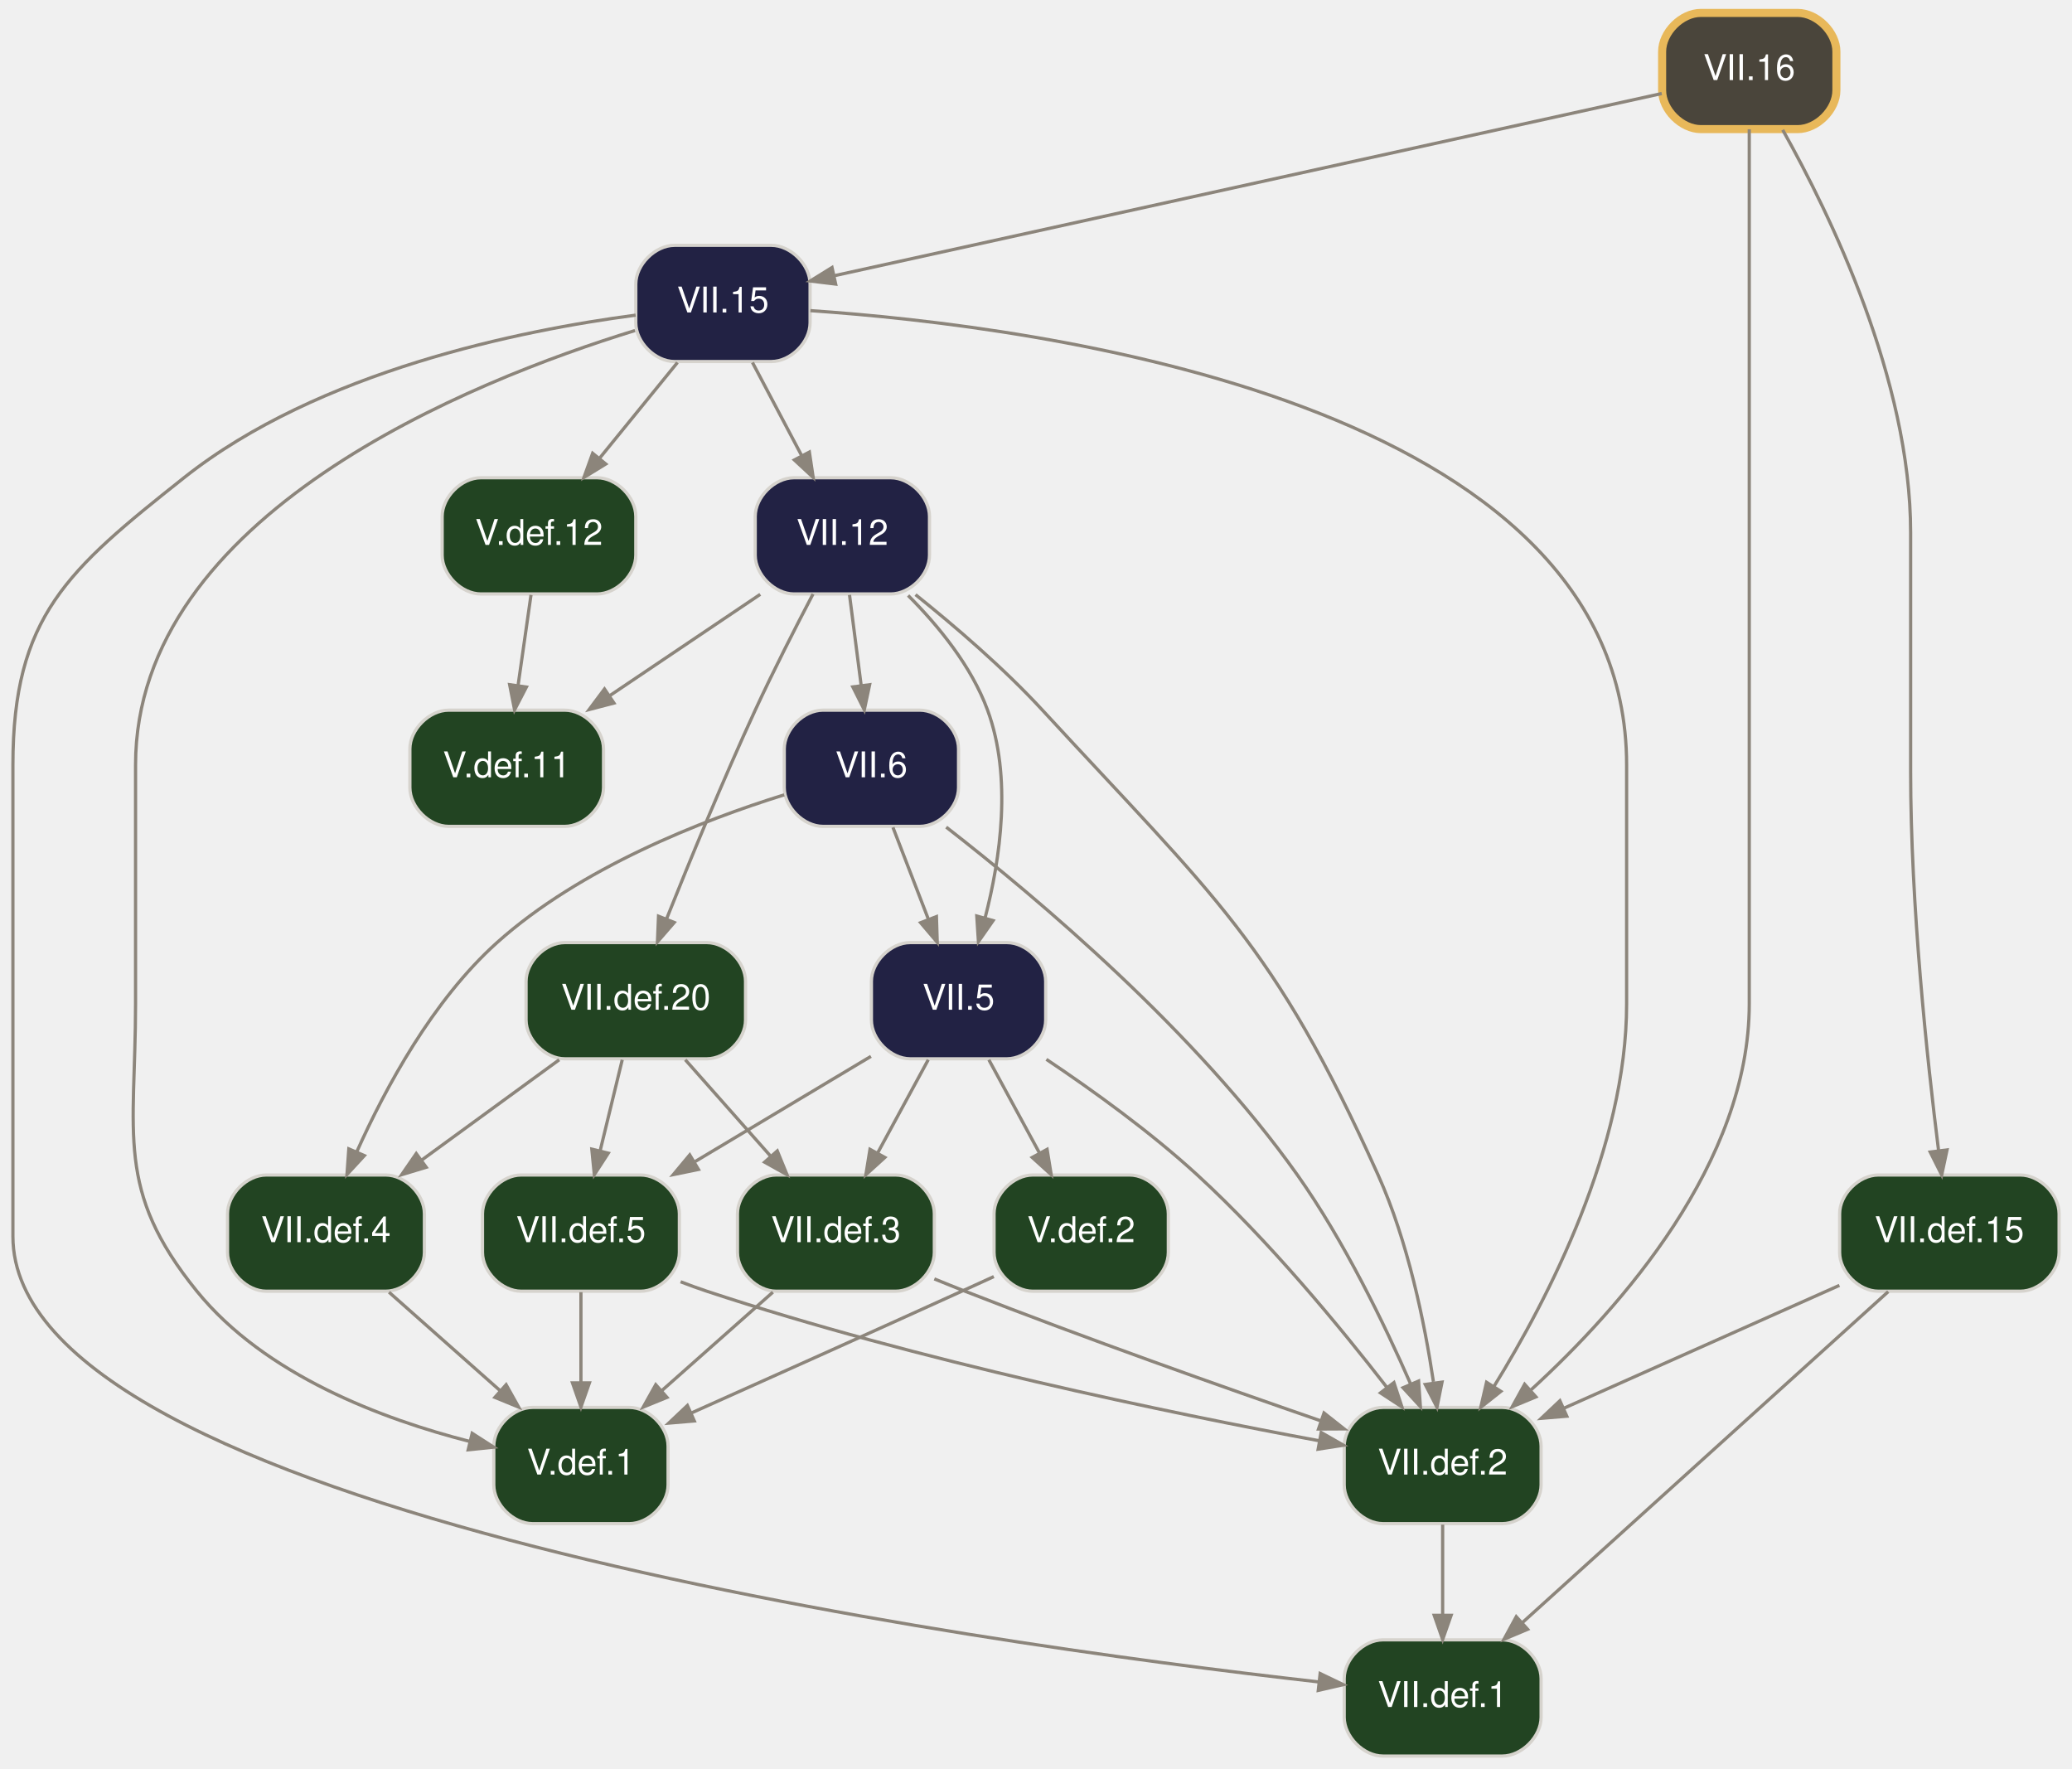
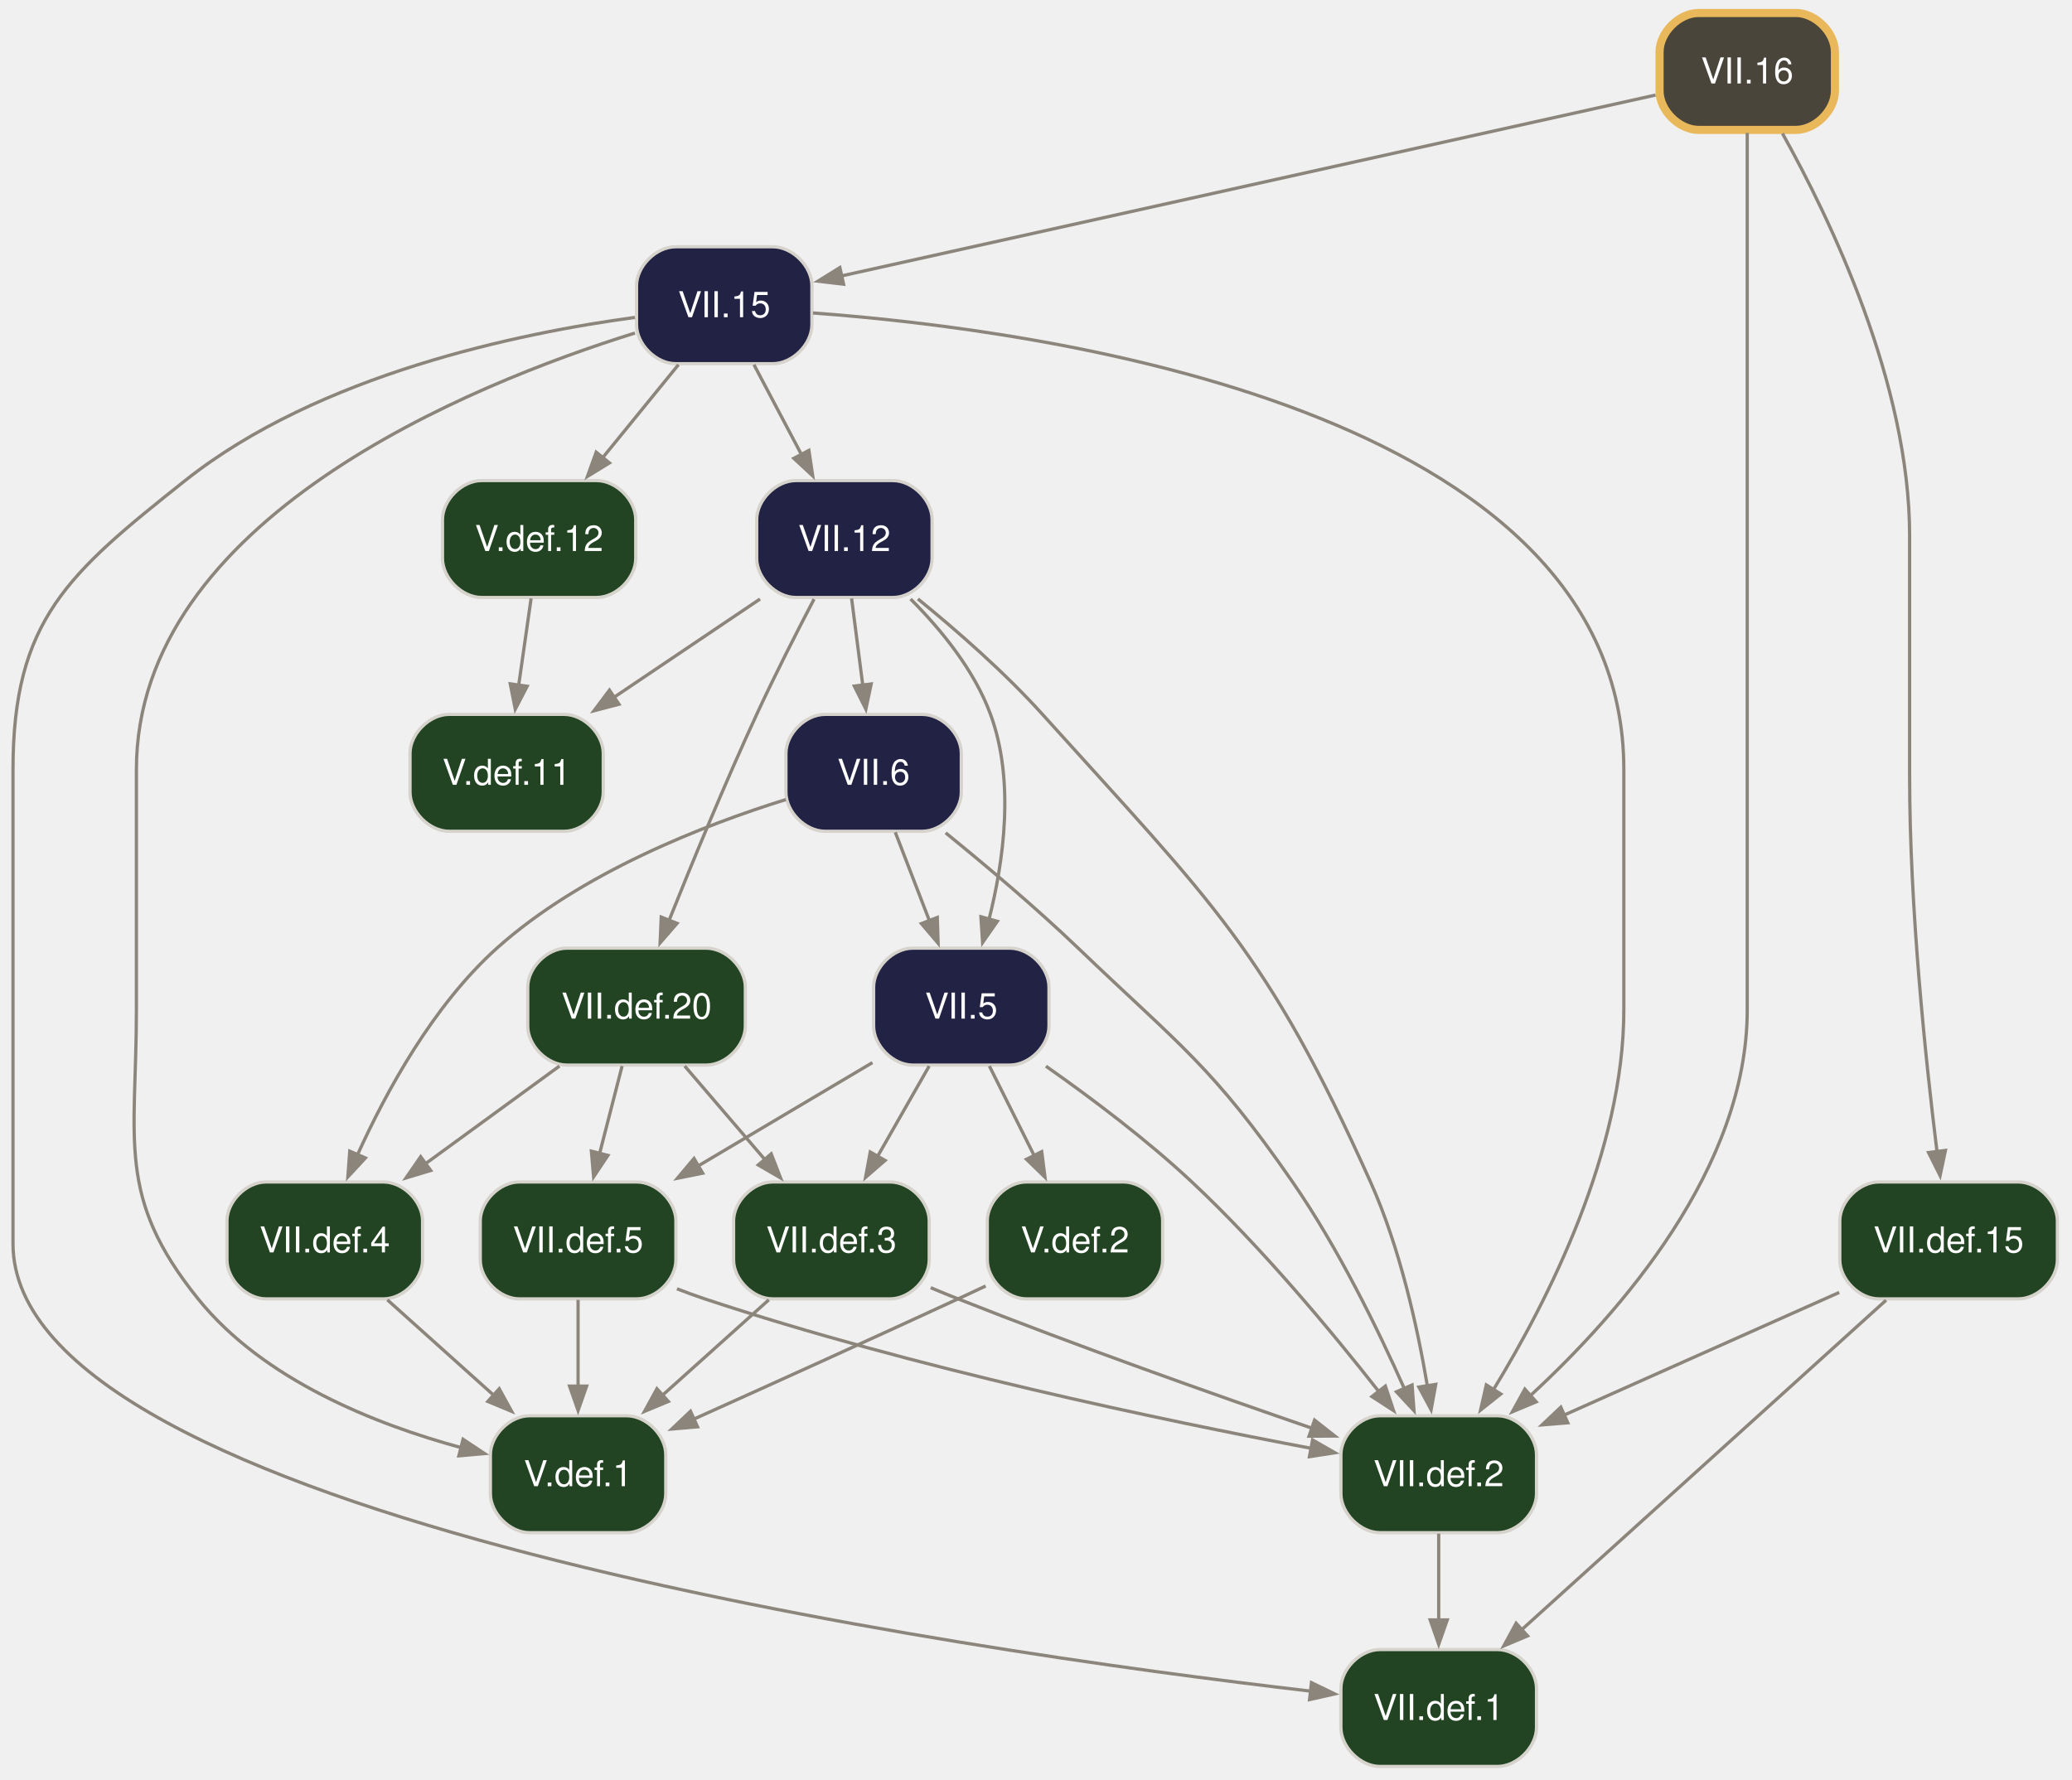
- <svg xmlns="http://www.w3.org/2000/svg" xmlns:xlink="http://www.w3.org/1999/xlink" width="642pt" height="548pt" viewBox="0.00 0.00 642.00 548.00">
+ <svg xmlns="http://www.w3.org/2000/svg" xmlns:xlink="http://www.w3.org/1999/xlink" width="638pt" height="548pt" viewBox="0.00 0.00 638.00 548.00">
  <g id="graph0" class="graph" transform="scale(1 1) rotate(0) translate(4 544)">
    <g id="node1" class="node">
      <g id="a_node1">
        <a xlink:href="../heath/volume_II/book_v/definitions/index.html#v-def-1" xlink:title="V.def.1: A magnitude is a part of a magnitude, the less of the greater, when it measures the greater." target="_top">
-           <path fill="#224422" stroke="#d6d3cd" d="M191,-108C191,-108 161,-108 161,-108 155,-108 149,-102 149,-96 149,-96 149,-84 149,-84 149,-78 155,-72 161,-72 161,-72 191,-72 191,-72 197,-72 203,-78 203,-84 203,-84 203,-96 203,-96 203,-102 197,-108 191,-108" />
-           <text text-anchor="middle" x="176" y="-87.2" font-family="Helvetica,sans-Serif" font-size="11.00" fill="#ffffff">V.def.1</text>
+           <path fill="#224422" stroke="#d6d3cd" d="M189,-108C189,-108 159,-108 159,-108 153,-108 147,-102 147,-96 147,-96 147,-84 147,-84 147,-78 153,-72 159,-72 159,-72 189,-72 189,-72 195,-72 201,-78 201,-84 201,-84 201,-96 201,-96 201,-102 195,-108 189,-108" />
+           <text xml:space="preserve" text-anchor="middle" x="174" y="-86.3" font-family="Helvetica,sans-Serif" font-size="11.00" fill="#ffffff">V.def.1</text>
        </a>
      </g>
    </g>
    <g id="node2" class="node">
      <g id="a_node2">
        <a xlink:href="../heath/volume_II/book_v/definitions/index.html#v-def-2" xlink:title="V.def.2: The greater is a multiple of the less when it is measured by the less." target="_top">
-           <path fill="#224422" stroke="#d6d3cd" d="M346,-180C346,-180 316,-180 316,-180 310,-180 304,-174 304,-168 304,-168 304,-156 304,-156 304,-150 310,-144 316,-144 316,-144 346,-144 346,-144 352,-144 358,-150 358,-156 358,-156 358,-168 358,-168 358,-174 352,-180 346,-180" />
-           <text text-anchor="middle" x="331" y="-159.2" font-family="Helvetica,sans-Serif" font-size="11.00" fill="#ffffff">V.def.2</text>
+           <path fill="#224422" stroke="#d6d3cd" d="M342,-180C342,-180 312,-180 312,-180 306,-180 300,-174 300,-168 300,-168 300,-156 300,-156 300,-150 306,-144 312,-144 312,-144 342,-144 342,-144 348,-144 354,-150 354,-156 354,-156 354,-168 354,-168 354,-174 348,-180 342,-180" />
+           <text xml:space="preserve" text-anchor="middle" x="327" y="-158.3" font-family="Helvetica,sans-Serif" font-size="11.00" fill="#ffffff">V.def.2</text>
        </a>
      </g>
    </g>
    <g id="edge1" class="edge">
-       <path fill="none" stroke="#8c857b" d="M303.93,-148.53C300.59,-147 297.22,-145.46 294,-144 265.83,-131.2 233.81,-116.83 210.24,-106.29" />
-       <polygon fill="#8c857b" stroke="#8c857b" points="211.13,-103.81 203.21,-103.14 208.99,-108.6 211.13,-103.81" />
+       <path fill="none" stroke="#8c857b" d="M299.5,-147.96C296.64,-146.62 293.76,-145.28 291,-144 263.78,-131.41 232.87,-117.42 209.66,-106.98" />
+       <polygon fill="#8c857b" stroke="#8c857b" points="210.78,-104.6 202.86,-103.92 208.62,-109.39 210.78,-104.6" />
    </g>
    <g id="node3" class="node">
      <g id="a_node3">
        <a xlink:href="../heath/volume_II/book_v/definitions/index.html#v-def-11" xlink:title="V.def.11: The term corresponding magnitudes is used of antecedents in relation to antecedents, and of consequents in relation to consequents." target="_top">
-           <path fill="#224422" stroke="#d6d3cd" d="M171,-324C171,-324 135,-324 135,-324 129,-324 123,-318 123,-312 123,-312 123,-300 123,-300 123,-294 129,-288 135,-288 135,-288 171,-288 171,-288 177,-288 183,-294 183,-300 183,-300 183,-312 183,-312 183,-318 177,-324 171,-324" />
-           <text text-anchor="middle" x="153" y="-303.2" font-family="Helvetica,sans-Serif" font-size="11.00" fill="#ffffff">V.def.11</text>
+           <path fill="#224422" stroke="#d6d3cd" d="M169.75,-324C169.75,-324 134.25,-324 134.25,-324 128.25,-324 122.25,-318 122.25,-312 122.25,-312 122.25,-300 122.25,-300 122.25,-294 128.25,-288 134.25,-288 134.25,-288 169.75,-288 169.75,-288 175.75,-288 181.75,-294 181.75,-300 181.75,-300 181.75,-312 181.75,-312 181.75,-318 175.75,-324 169.75,-324" />
+           <text xml:space="preserve" text-anchor="middle" x="152" y="-302.3" font-family="Helvetica,sans-Serif" font-size="11.00" fill="#ffffff">V.def.11</text>
        </a>
      </g>
    </g>
    <g id="node4" class="node">
      <g id="a_node4">
        <a xlink:href="../heath/volume_II/book_v/definitions/index.html#v-def-12" xlink:title="V.def.12: Alternate ratio means taking the antecedent in relation to the antecedent and the consequent in relation to the consequent." target="_top">
-           <path fill="#224422" stroke="#d6d3cd" d="M181,-396C181,-396 145,-396 145,-396 139,-396 133,-390 133,-384 133,-384 133,-372 133,-372 133,-366 139,-360 145,-360 145,-360 181,-360 181,-360 187,-360 193,-366 193,-372 193,-372 193,-384 193,-384 193,-390 187,-396 181,-396" />
-           <text text-anchor="middle" x="163" y="-375.2" font-family="Helvetica,sans-Serif" font-size="11.00" fill="#ffffff">V.def.12</text>
+           <path fill="#224422" stroke="#d6d3cd" d="M179.75,-396C179.75,-396 144.25,-396 144.25,-396 138.25,-396 132.25,-390 132.25,-384 132.25,-384 132.25,-372 132.25,-372 132.25,-366 138.25,-360 144.25,-360 144.25,-360 179.75,-360 179.75,-360 185.75,-360 191.75,-366 191.75,-372 191.75,-372 191.75,-384 191.75,-384 191.75,-390 185.75,-396 179.75,-396" />
+           <text xml:space="preserve" text-anchor="middle" x="162" y="-374.3" font-family="Helvetica,sans-Serif" font-size="11.00" fill="#ffffff">V.def.12</text>
        </a>
      </g>
    </g>
    <g id="edge7" class="edge">
-       <path fill="none" stroke="#8c857b" d="M160.53,-359.7C159.32,-351.22 157.84,-340.86 156.51,-331.58" />
-       <polygon fill="#8c857b" stroke="#8c857b" points="159.1,-331.16 155.44,-324.1 153.91,-331.9 159.1,-331.16" />
+       <path fill="none" stroke="#8c857b" d="M159.53,-359.7C158.38,-351.64 156.98,-341.89 155.71,-332.98" />
+       <polygon fill="#8c857b" stroke="#8c857b" points="158.32,-332.66 154.66,-325.6 153.12,-333.4 158.32,-332.66" />
    </g>
    <g id="node5" class="node">
      <g id="a_node5">
        <a xlink:href="../heath/volume_II/book_vii/definitions/index.html#vii-def-1" xlink:title="VII.def.1: An unit is that by virtue of which each of the things that exist is called one." target="_top">
-           <path fill="#224422" stroke="#d6d3cd" d="M461.5,-36C461.5,-36 424.5,-36 424.5,-36 418.5,-36 412.5,-30 412.5,-24 412.5,-24 412.5,-12 412.5,-12 412.5,-6 418.5,0 424.5,0 424.5,0 461.5,0 461.5,0 467.5,0 473.5,-6 473.5,-12 473.5,-12 473.5,-24 473.5,-24 473.5,-30 467.5,-36 461.5,-36" />
-           <text text-anchor="middle" x="443" y="-15.2" font-family="Helvetica,sans-Serif" font-size="11.00" fill="#ffffff">VII.def.1</text>
+           <path fill="#224422" stroke="#d6d3cd" d="M457.12,-36C457.12,-36 420.88,-36 420.88,-36 414.88,-36 408.88,-30 408.88,-24 408.88,-24 408.88,-12 408.88,-12 408.88,-6 414.88,0 420.88,0 420.88,0 457.12,0 457.12,0 463.12,0 469.12,-6 469.12,-12 469.12,-12 469.12,-24 469.12,-24 469.12,-30 463.12,-36 457.12,-36" />
+           <text xml:space="preserve" text-anchor="middle" x="439" y="-14.3" font-family="Helvetica,sans-Serif" font-size="11.00" fill="#ffffff">VII.def.1</text>
        </a>
      </g>
    </g>
    <g id="node6" class="node">
      <g id="a_node6">
        <a xlink:href="../heath/volume_II/book_vii/definitions/index.html#vii-def-2" xlink:title="VII.def.2: A number is a multitude composed of units." target="_top">
-           <path fill="#224422" stroke="#d6d3cd" d="M461.5,-108C461.5,-108 424.5,-108 424.5,-108 418.5,-108 412.5,-102 412.5,-96 412.5,-96 412.5,-84 412.5,-84 412.5,-78 418.5,-72 424.5,-72 424.5,-72 461.5,-72 461.5,-72 467.5,-72 473.5,-78 473.5,-84 473.5,-84 473.5,-96 473.5,-96 473.5,-102 467.5,-108 461.5,-108" />
-           <text text-anchor="middle" x="443" y="-87.2" font-family="Helvetica,sans-Serif" font-size="11.00" fill="#ffffff">VII.def.2</text>
+           <path fill="#224422" stroke="#d6d3cd" d="M457.12,-108C457.12,-108 420.88,-108 420.88,-108 414.88,-108 408.88,-102 408.88,-96 408.88,-96 408.88,-84 408.88,-84 408.88,-78 414.88,-72 420.88,-72 420.88,-72 457.12,-72 457.12,-72 463.12,-72 469.12,-78 469.12,-84 469.12,-84 469.12,-96 469.12,-96 469.12,-102 463.12,-108 457.12,-108" />
+           <text xml:space="preserve" text-anchor="middle" x="439" y="-86.3" font-family="Helvetica,sans-Serif" font-size="11.00" fill="#ffffff">VII.def.2</text>
        </a>
      </g>
    </g>
    <g id="edge10" class="edge">
-       <path fill="none" stroke="#8c857b" d="M443,-71.7C443,-63.3 443,-53.07 443,-43.86" />
-       <polygon fill="#8c857b" stroke="#8c857b" points="445.63,-43.6 443,-36.1 440.38,-43.6 445.63,-43.6" />
+       <path fill="none" stroke="#8c857b" d="M439,-71.7C439,-63.64 439,-53.89 439,-44.98" />
+       <polygon fill="#8c857b" stroke="#8c857b" points="441.63,-45.12 439,-37.62 436.38,-45.12 441.63,-45.12" />
    </g>
    <g id="node7" class="node">
      <g id="a_node7">
        <a xlink:href="../heath/volume_II/book_vii/definitions/index.html#vii-def-3" xlink:title="VII.def.3: A number is a part of a number, the less of the greater, when it measures the greater." target="_top">
-           <path fill="#224422" stroke="#d6d3cd" d="M273.5,-180C273.5,-180 236.5,-180 236.5,-180 230.5,-180 224.5,-174 224.5,-168 224.5,-168 224.5,-156 224.5,-156 224.5,-150 230.5,-144 236.5,-144 236.5,-144 273.5,-144 273.5,-144 279.5,-144 285.5,-150 285.5,-156 285.5,-156 285.5,-168 285.5,-168 285.5,-174 279.5,-180 273.5,-180" />
-           <text text-anchor="middle" x="255" y="-159.2" font-family="Helvetica,sans-Serif" font-size="11.00" fill="#ffffff">VII.def.3</text>
+           <path fill="#224422" stroke="#d6d3cd" d="M270.12,-180C270.12,-180 233.88,-180 233.88,-180 227.88,-180 221.88,-174 221.88,-168 221.88,-168 221.88,-156 221.88,-156 221.88,-150 227.88,-144 233.88,-144 233.88,-144 270.12,-144 270.12,-144 276.12,-144 282.12,-150 282.12,-156 282.12,-156 282.12,-168 282.12,-168 282.12,-174 276.12,-180 270.12,-180" />
+           <text xml:space="preserve" text-anchor="middle" x="252" y="-158.3" font-family="Helvetica,sans-Serif" font-size="11.00" fill="#ffffff">VII.def.3</text>
        </a>
      </g>
    </g>
    <g id="edge2" class="edge">
-       <path fill="none" stroke="#8c857b" d="M235.47,-143.7C225.04,-134.46 212.1,-122.98 200.95,-113.11" />
-       <polygon fill="#8c857b" stroke="#8c857b" points="202.66,-111.11 195.3,-108.1 199.18,-115.04 202.66,-111.11" />
+       <path fill="none" stroke="#8c857b" d="M232.72,-143.7C222.78,-134.78 210.53,-123.78 199.79,-114.14" />
+       <polygon fill="#8c857b" stroke="#8c857b" points="201.79,-112.41 194.46,-109.36 198.28,-116.32 201.79,-112.41" />
    </g>
    <g id="edge13" class="edge">
-       <path fill="none" stroke="#8c857b" d="M285.5,-147.82C288.7,-146.51 291.91,-145.21 295,-144 332.14,-129.47 375.1,-114.26 405.13,-103.88" />
-       <polygon fill="#8c857b" stroke="#8c857b" points="406.24,-106.28 412.48,-101.35 404.53,-101.31 406.24,-106.28" />
+       <path fill="none" stroke="#8c857b" d="M282.58,-147.44C285.41,-146.25 288.25,-145.09 291,-144 327.6,-129.49 369.95,-114.5 399.94,-104.18" />
+       <polygon fill="#8c857b" stroke="#8c857b" points="400.77,-106.67 407.02,-101.76 399.07,-101.71 400.77,-106.67" />
    </g>
    <g id="node8" class="node">
      <g id="a_node8">
        <a xlink:href="../heath/volume_II/book_vii/definitions/index.html#vii-def-4" xlink:title="VII.def.4: but parts when it does not measure it." target="_top">
-           <path fill="#224422" stroke="#d6d3cd" d="M115.5,-180C115.5,-180 78.5,-180 78.5,-180 72.5,-180 66.5,-174 66.5,-168 66.5,-168 66.5,-156 66.5,-156 66.5,-150 72.5,-144 78.5,-144 78.5,-144 115.5,-144 115.5,-144 121.5,-144 127.5,-150 127.5,-156 127.5,-156 127.5,-168 127.5,-168 127.5,-174 121.5,-180 115.5,-180" />
-           <text text-anchor="middle" x="97" y="-159.2" font-family="Helvetica,sans-Serif" font-size="11.00" fill="#ffffff">VII.def.4</text>
+           <path fill="#224422" stroke="#d6d3cd" d="M114.12,-180C114.12,-180 77.88,-180 77.88,-180 71.88,-180 65.88,-174 65.88,-168 65.88,-168 65.88,-156 65.88,-156 65.88,-150 71.88,-144 77.88,-144 77.88,-144 114.12,-144 114.12,-144 120.12,-144 126.12,-150 126.12,-156 126.12,-156 126.12,-168 126.12,-168 126.12,-174 120.12,-180 114.12,-180" />
+           <text xml:space="preserve" text-anchor="middle" x="96" y="-158.3" font-family="Helvetica,sans-Serif" font-size="11.00" fill="#ffffff">VII.def.4</text>
        </a>
      </g>
    </g>
    <g id="edge3" class="edge">
-       <path fill="none" stroke="#8c857b" d="M116.53,-143.7C126.96,-134.46 139.9,-122.98 151.05,-113.11" />
-       <polygon fill="#8c857b" stroke="#8c857b" points="152.82,-115.04 156.7,-108.1 149.34,-111.11 152.82,-115.04" />
+       <path fill="none" stroke="#8c857b" d="M115.28,-143.7C125.22,-134.78 137.47,-123.78 148.21,-114.14" />
+       <polygon fill="#8c857b" stroke="#8c857b" points="149.72,-116.32 153.54,-109.36 146.21,-112.41 149.72,-116.32" />
    </g>
    <g id="node9" class="node">
      <g id="a_node9">
        <a xlink:href="../heath/volume_II/book_vii/definitions/index.html#vii-def-5" xlink:title="VII.def.5: The greater number is a multiple of the less when it is measured by the less." target="_top">
-           <path fill="#224422" stroke="#d6d3cd" d="M194.5,-180C194.5,-180 157.5,-180 157.5,-180 151.5,-180 145.5,-174 145.5,-168 145.5,-168 145.5,-156 145.5,-156 145.5,-150 151.5,-144 157.5,-144 157.5,-144 194.5,-144 194.5,-144 200.5,-144 206.5,-150 206.5,-156 206.5,-156 206.5,-168 206.5,-168 206.5,-174 200.5,-180 194.5,-180" />
-           <text text-anchor="middle" x="176" y="-159.2" font-family="Helvetica,sans-Serif" font-size="11.00" fill="#ffffff">VII.def.5</text>
+           <path fill="#224422" stroke="#d6d3cd" d="M192.12,-180C192.12,-180 155.88,-180 155.88,-180 149.88,-180 143.88,-174 143.88,-168 143.88,-168 143.88,-156 143.88,-156 143.88,-150 149.88,-144 155.88,-144 155.88,-144 192.12,-144 192.12,-144 198.12,-144 204.12,-150 204.12,-156 204.12,-156 204.12,-168 204.12,-168 204.12,-174 198.12,-180 192.12,-180" />
+           <text xml:space="preserve" text-anchor="middle" x="174" y="-158.3" font-family="Helvetica,sans-Serif" font-size="11.00" fill="#ffffff">VII.def.5</text>
        </a>
      </g>
    </g>
    <g id="edge4" class="edge">
-       <path fill="none" stroke="#8c857b" d="M176,-143.7C176,-135.3 176,-125.07 176,-115.86" />
-       <polygon fill="#8c857b" stroke="#8c857b" points="178.63,-115.6 176,-108.1 173.38,-115.6 178.63,-115.6" />
+       <path fill="none" stroke="#8c857b" d="M174,-143.7C174,-135.64 174,-125.89 174,-116.98" />
+       <polygon fill="#8c857b" stroke="#8c857b" points="176.63,-117.12 174,-109.62 171.38,-117.12 176.63,-117.12" />
    </g>
    <g id="edge14" class="edge">
-       <path fill="none" stroke="#8c857b" d="M206.88,-146.93C209.6,-145.88 212.34,-144.88 215,-144 280.28,-122.39 358.87,-106.19 404.66,-97.69" />
-       <polygon fill="#8c857b" stroke="#8c857b" points="405.37,-100.23 412.27,-96.29 404.42,-95.07 405.37,-100.23" />
+       <path fill="none" stroke="#8c857b" d="M204.45,-147.1C207.32,-145.99 210.2,-144.93 213,-144 277.18,-122.68 354.33,-106.54 399.87,-97.95" />
+       <polygon fill="#8c857b" stroke="#8c857b" points="400.16,-100.56 407.05,-96.61 399.2,-95.4 400.16,-100.56" />
    </g>
    <g id="node10" class="node">
      <g id="a_node10">
        <a xlink:href="../heath/volume_II/book_vii/definitions/index.html#vii-def-15" xlink:title="VII.def.15: A number is said to multiply a number when that which is multiplied is added to itself as many times as there are units in the other, and thus some number is produced." target="_top">
-           <path fill="#224422" stroke="#d6d3cd" d="M622,-180C622,-180 578,-180 578,-180 572,-180 566,-174 566,-168 566,-168 566,-156 566,-156 566,-150 572,-144 578,-144 578,-144 622,-144 622,-144 628,-144 634,-150 634,-156 634,-156 634,-168 634,-168 634,-174 628,-180 622,-180" />
-           <text text-anchor="middle" x="600" y="-159.2" font-family="Helvetica,sans-Serif" font-size="11.00" fill="#ffffff">VII.def.15</text>
+           <path fill="#224422" stroke="#d6d3cd" d="M617.5,-180C617.5,-180 574.5,-180 574.5,-180 568.5,-180 562.5,-174 562.5,-168 562.5,-168 562.5,-156 562.5,-156 562.5,-150 568.5,-144 574.5,-144 574.5,-144 617.5,-144 617.5,-144 623.5,-144 629.5,-150 629.5,-156 629.5,-156 629.5,-168 629.5,-168 629.5,-174 623.5,-180 617.5,-180" />
+           <text xml:space="preserve" text-anchor="middle" x="596" y="-158.3" font-family="Helvetica,sans-Serif" font-size="11.00" fill="#ffffff">VII.def.15</text>
        </a>
      </g>
    </g>
    <g id="edge11" class="edge">
-       <path fill="none" stroke="#8c857b" d="M581.06,-143.87C552.65,-118.18 499,-69.65 467.6,-41.25" />
-       <polygon fill="#8c857b" stroke="#8c857b" points="469.33,-39.27 462.01,-36.19 465.81,-43.17 469.33,-39.27" />
+       <path fill="none" stroke="#8c857b" d="M576.75,-143.59C548.46,-118.01 495.65,-70.23 464.27,-41.86" />
+       <polygon fill="#8c857b" stroke="#8c857b" points="466.36,-40.21 459.04,-37.13 462.84,-44.1 466.36,-40.21" />
    </g>
    <g id="edge15" class="edge">
-       <path fill="none" stroke="#8c857b" d="M565.93,-145.81C540.79,-134.6 506.58,-119.35 480.63,-107.78" />
-       <polygon fill="#8c857b" stroke="#8c857b" points="481.47,-105.28 473.55,-104.62 479.33,-110.07 481.47,-105.28" />
+       <path fill="none" stroke="#8c857b" d="M562.32,-145.98C537.44,-134.89 503.53,-119.77 477.57,-108.19" />
+       <polygon fill="#8c857b" stroke="#8c857b" points="478.74,-105.84 470.82,-105.19 476.6,-110.64 478.74,-105.84" />
    </g>
    <g id="node11" class="node">
      <g id="a_node11">
        <a xlink:href="../heath/volume_II/book_vii/definitions/index.html#vii-def-20" xlink:title="VII.def.20: Numbers are proportional when the first is the same multiple, or the same part, or the same parts, of the second that the third is of the fourth." target="_top">
-           <path fill="#224422" stroke="#d6d3cd" d="M215,-252C215,-252 171,-252 171,-252 165,-252 159,-246 159,-240 159,-240 159,-228 159,-228 159,-222 165,-216 171,-216 171,-216 215,-216 215,-216 221,-216 227,-222 227,-228 227,-228 227,-240 227,-240 227,-246 221,-252 215,-252" />
-           <text text-anchor="middle" x="193" y="-231.2" font-family="Helvetica,sans-Serif" font-size="11.00" fill="#ffffff">VII.def.20</text>
+           <path fill="#224422" stroke="#d6d3cd" d="M213.5,-252C213.5,-252 170.5,-252 170.5,-252 164.5,-252 158.5,-246 158.5,-240 158.5,-240 158.5,-228 158.5,-228 158.5,-222 164.5,-216 170.5,-216 170.5,-216 213.5,-216 213.5,-216 219.5,-216 225.5,-222 225.5,-228 225.5,-228 225.5,-240 225.5,-240 225.5,-246 219.5,-252 213.5,-252" />
+           <text xml:space="preserve" text-anchor="middle" x="192" y="-230.3" font-family="Helvetica,sans-Serif" font-size="11.00" fill="#ffffff">VII.def.20</text>
        </a>
      </g>
    </g>
    <g id="edge21" class="edge">
-       <path fill="none" stroke="#8c857b" d="M208.33,-215.7C216.28,-206.71 226.11,-195.61 234.7,-185.92" />
-       <polygon fill="#8c857b" stroke="#8c857b" points="236.84,-187.46 239.85,-180.1 232.91,-183.98 236.84,-187.46" />
+       <path fill="none" stroke="#8c857b" d="M206.83,-215.7C214.32,-206.97 223.51,-196.24 231.64,-186.75" />
+       <polygon fill="#8c857b" stroke="#8c857b" points="233.47,-188.66 236.35,-181.25 229.48,-185.24 233.47,-188.66" />
    </g>
    <g id="edge23" class="edge">
-       <path fill="none" stroke="#8c857b" d="M169.27,-215.7C156.37,-206.29 140.29,-194.56 126.57,-184.56" />
-       <polygon fill="#8c857b" stroke="#8c857b" points="128.06,-182.4 120.46,-180.1 124.97,-186.64 128.06,-182.4" />
+       <path fill="none" stroke="#8c857b" d="M168.27,-215.7C155.81,-206.61 140.38,-195.36 126.99,-185.6" />
+       <polygon fill="#8c857b" stroke="#8c857b" points="128.62,-183.54 121.01,-181.24 125.53,-187.78 128.62,-183.54" />
    </g>
    <g id="edge25" class="edge">
-       <path fill="none" stroke="#8c857b" d="M188.8,-215.7C186.74,-207.22 184.22,-196.86 181.97,-187.58" />
-       <polygon fill="#8c857b" stroke="#8c857b" points="184.47,-186.77 180.15,-180.1 179.37,-188.01 184.47,-186.77" />
+       <path fill="none" stroke="#8c857b" d="M187.55,-215.7C185.46,-207.56 182.92,-197.69 180.61,-188.7" />
+       <polygon fill="#8c857b" stroke="#8c857b" points="183.19,-188.18 178.78,-181.57 178.1,-189.49 183.19,-188.18" />
    </g>
    <g id="node12" class="node">
      <g id="a_node12">
        <a xlink:href="../heath/volume_II/book_vii/propositions/05/index.html" xlink:title="VII.5: If a number be a part of a number, and another be the same part of another, the sum will also be the same part of the sum that the one is of the one." target="_top">
-           <path fill="#222244" stroke="#d6d3cd" d="M308,-252C308,-252 278,-252 278,-252 272,-252 266,-246 266,-240 266,-240 266,-228 266,-228 266,-222 272,-216 278,-216 278,-216 308,-216 308,-216 314,-216 320,-222 320,-228 320,-228 320,-240 320,-240 320,-246 314,-252 308,-252" />
-           <text text-anchor="middle" x="293" y="-231.2" font-family="Helvetica,sans-Serif" font-size="11.00" fill="#ffffff">VII.5</text>
+           <path fill="#222244" stroke="#d6d3cd" d="M307,-252C307,-252 277,-252 277,-252 271,-252 265,-246 265,-240 265,-240 265,-228 265,-228 265,-222 271,-216 277,-216 277,-216 307,-216 307,-216 313,-216 319,-222 319,-228 319,-228 319,-240 319,-240 319,-246 313,-252 307,-252" />
+           <text xml:space="preserve" text-anchor="middle" x="292" y="-230.3" font-family="Helvetica,sans-Serif" font-size="11.00" fill="#ffffff">VII.5</text>
        </a>
      </g>
    </g>
    <g id="edge6" class="edge">
-       <path fill="none" stroke="#8c857b" d="M302.39,-215.7C307.13,-206.97 312.96,-196.24 318.11,-186.75" />
-       <polygon fill="#8c857b" stroke="#8c857b" points="320.44,-187.95 321.71,-180.1 315.83,-185.44 320.44,-187.95" />
+       <path fill="none" stroke="#8c857b" d="M300.65,-215.7C304.81,-207.39 309.86,-197.28 314.43,-188.14" />
+       <polygon fill="#8c857b" stroke="#8c857b" points="316.76,-189.34 317.77,-181.46 312.07,-186.99 316.76,-189.34" />
    </g>
    <g id="edge16" class="edge">
-       <path fill="none" stroke="#8c857b" d="M320.22,-215.83C334.75,-206.1 352.57,-193.25 367,-180 389.19,-159.63 411.16,-133.01 425.73,-114.2" />
-       <polygon fill="#8c857b" stroke="#8c857b" points="427.9,-115.7 430.38,-108.15 423.73,-112.5 427.9,-115.7" />
+       <path fill="none" stroke="#8c857b" d="M318.06,-215.66C331.99,-205.88 349.08,-193.04 363,-180 384.47,-159.89 405.96,-134.06 420.59,-115.41" />
+       <polygon fill="#8c857b" stroke="#8c857b" points="422.58,-117.13 425.1,-109.59 418.43,-113.91 422.58,-117.13" />
    </g>
    <g id="edge22" class="edge">
-       <path fill="none" stroke="#8c857b" d="M283.61,-215.7C278.87,-206.97 273.04,-196.24 267.89,-186.75" />
-       <polygon fill="#8c857b" stroke="#8c857b" points="270.17,-185.44 264.29,-180.1 265.56,-187.95 270.17,-185.44" />
+       <path fill="none" stroke="#8c857b" d="M282.11,-215.7C277.32,-207.3 271.47,-197.07 266.21,-187.86" />
+       <polygon fill="#8c857b" stroke="#8c857b" points="268.53,-186.63 262.52,-181.42 263.97,-189.23 268.53,-186.63" />
    </g>
    <g id="edge26" class="edge">
-       <path fill="none" stroke="#8c857b" d="M265.86,-216.76C249.65,-207.07 228.88,-194.64 211.39,-184.18" />
-       <polygon fill="#8c857b" stroke="#8c857b" points="212.41,-181.72 204.62,-180.12 209.71,-186.23 212.41,-181.72" />
+       <path fill="none" stroke="#8c857b" d="M264.63,-216.76C248.69,-207.31 228.38,-195.26 211.02,-184.96" />
+       <polygon fill="#8c857b" stroke="#8c857b" points="212.37,-182.71 204.58,-181.14 209.7,-187.23 212.37,-182.71" />
    </g>
    <g id="node13" class="node">
      <g id="a_node13">
        <a xlink:href="../heath/volume_II/book_vii/propositions/06/index.html" xlink:title="VII.6: If a number be parts of a number, and another be the same parts of another, the sum will also be the same parts of the sum that the one is of the one." target="_top">
-           <path fill="#222244" stroke="#d6d3cd" d="M281,-324C281,-324 251,-324 251,-324 245,-324 239,-318 239,-312 239,-312 239,-300 239,-300 239,-294 245,-288 251,-288 251,-288 281,-288 281,-288 287,-288 293,-294 293,-300 293,-300 293,-312 293,-312 293,-318 287,-324 281,-324" />
-           <text text-anchor="middle" x="266" y="-303.2" font-family="Helvetica,sans-Serif" font-size="11.00" fill="#ffffff">VII.6</text>
+           <path fill="#222244" stroke="#d6d3cd" d="M280,-324C280,-324 250,-324 250,-324 244,-324 238,-318 238,-312 238,-312 238,-300 238,-300 238,-294 244,-288 250,-288 250,-288 280,-288 280,-288 286,-288 292,-294 292,-300 292,-300 292,-312 292,-312 292,-318 286,-324 280,-324" />
+           <text xml:space="preserve" text-anchor="middle" x="265" y="-302.3" font-family="Helvetica,sans-Serif" font-size="11.00" fill="#ffffff">VII.6</text>
        </a>
      </g>
    </g>
    <g id="edge17" class="edge">
-       <path fill="none" stroke="#8c857b" d="M289.18,-287.77C317.83,-265.5 366.63,-224.3 398,-180 412.49,-159.54 424.98,-133.76 433.1,-115.21" />
-       <polygon fill="#8c857b" stroke="#8c857b" points="435.55,-116.17 436.1,-108.24 430.73,-114.1 435.55,-116.17" />
+       <path fill="none" stroke="#8c857b" d="M287.18,-287.52C299.53,-277.49 315,-264.46 328,-252 359.34,-221.96 369.31,-215.7 394,-180 408.01,-159.75 420.34,-134.53 428.53,-116.11" />
+       <polygon fill="#8c857b" stroke="#8c857b" points="430.8,-117.48 431.39,-109.56 425.99,-115.38 430.8,-117.48" />
    </g>
    <g id="edge24" class="edge">
-       <path fill="none" stroke="#8c857b" d="M238.98,-297.77C213.64,-289.89 175.88,-275.21 150,-252 130.06,-234.11 115.38,-206.91 106.59,-187.28" />
-       <polygon fill="#8c857b" stroke="#8c857b" points="108.9,-186.01 103.51,-180.17 104.08,-188.09 108.9,-186.01" />
+       <path fill="none" stroke="#8c857b" d="M237.98,-297.77C212.64,-289.89 174.88,-275.21 149,-252 129.41,-234.43 114.9,-207.86 106.06,-188.33" />
+       <polygon fill="#8c857b" stroke="#8c857b" points="108.51,-187.39 103.11,-181.56 103.7,-189.48 108.51,-187.39" />
    </g>
    <g id="edge29" class="edge">
-       <path fill="none" stroke="#8c857b" d="M272.67,-287.7C275.98,-279.14 280.02,-268.66 283.63,-259.3" />
-       <polygon fill="#8c857b" stroke="#8c857b" points="286.15,-260.05 286.4,-252.1 281.25,-258.16 286.15,-260.05" />
+       <path fill="none" stroke="#8c857b" d="M271.67,-287.7C274.85,-279.47 278.7,-269.48 282.19,-260.42" />
+       <polygon fill="#8c857b" stroke="#8c857b" points="284.61,-261.46 284.86,-253.52 279.71,-259.57 284.61,-261.46" />
    </g>
    <g id="node14" class="node">
      <g id="a_node14">
        <a xlink:href="../heath/volume_II/book_vii/propositions/12/index.html" xlink:title="VII.12: If there be as many numbers as we please in proportion, then, as one of the antecedents is to one of the consequents, so are all the antecedents to all the consequents." target="_top">
-           <path fill="#222244" stroke="#d6d3cd" d="M272,-396C272,-396 242,-396 242,-396 236,-396 230,-390 230,-384 230,-384 230,-372 230,-372 230,-366 236,-360 242,-360 242,-360 272,-360 272,-360 278,-360 284,-366 284,-372 284,-372 284,-384 284,-384 284,-390 278,-396 272,-396" />
-           <text text-anchor="middle" x="257" y="-375.2" font-family="Helvetica,sans-Serif" font-size="11.00" fill="#ffffff">VII.12</text>
+           <path fill="#222244" stroke="#d6d3cd" d="M271,-396C271,-396 241,-396 241,-396 235,-396 229,-390 229,-384 229,-384 229,-372 229,-372 229,-366 235,-360 241,-360 241,-360 271,-360 271,-360 277,-360 283,-366 283,-372 283,-372 283,-384 283,-384 283,-390 277,-396 271,-396" />
+           <text xml:space="preserve" text-anchor="middle" x="256" y="-374.3" font-family="Helvetica,sans-Serif" font-size="11.00" fill="#ffffff">VII.12</text>
        </a>
      </g>
    </g>
    <g id="edge8" class="edge">
-       <path fill="none" stroke="#8c857b" d="M231.56,-359.88C217.46,-350.38 199.79,-338.5 184.79,-328.4" />
-       <polygon fill="#8c857b" stroke="#8c857b" points="186.23,-326.2 178.54,-324.19 183.3,-330.56 186.23,-326.2" />
+       <path fill="none" stroke="#8c857b" d="M230.02,-359.52C216.4,-350.34 199.56,-339.01 185.01,-329.22" />
+       <polygon fill="#8c857b" stroke="#8c857b" points="186.59,-327.12 178.9,-325.11 183.66,-331.47 186.59,-327.12" />
    </g>
    <g id="edge18" class="edge">
-       <path fill="none" stroke="#8c857b" d="M279.67,-359.79C291.94,-349.96 307.01,-337.02 319,-324 372.49,-265.94 390.57,-251.98 423,-180 432.25,-159.46 437.4,-134.28 440.14,-115.95" />
-       <polygon fill="#8c857b" stroke="#8c857b" points="442.81,-115.84 441.24,-108.05 437.61,-115.11 442.81,-115.84" />
+       <path fill="none" stroke="#8c857b" d="M278.64,-359.56C290.68,-349.76 305.35,-336.92 317,-324 369.34,-265.93 386,-251.32 418,-180 427.02,-159.89 432.43,-135.43 435.5,-117.24" />
+       <polygon fill="#8c857b" stroke="#8c857b" points="438.09,-117.67 436.66,-109.85 432.9,-116.85 438.09,-117.67" />
    </g>
    <g id="edge28" class="edge">
-       <path fill="none" stroke="#8c857b" d="M247.91,-359.98C242.5,-349.66 235.63,-336.19 230,-324 220.06,-302.47 209.78,-277.49 202.59,-259.49" />
-       <polygon fill="#8c857b" stroke="#8c857b" points="204.91,-258.23 199.71,-252.23 200.04,-260.17 204.91,-258.23" />
+       <path fill="none" stroke="#8c857b" d="M246.66,-359.5C241.29,-349.25 234.54,-336 229,-324 219.23,-302.85 209.15,-278.38 201.98,-260.46" />
+       <polygon fill="#8c857b" stroke="#8c857b" points="204.47,-259.64 199.26,-253.64 199.6,-261.58 204.47,-259.64" />
    </g>
    <g id="edge30" class="edge">
-       <path fill="none" stroke="#8c857b" d="M277.38,-359.53C286.81,-350.09 297.01,-337.6 302,-324 309.64,-303.21 305.97,-277.96 301.23,-259.67" />
-       <polygon fill="#8c857b" stroke="#8c857b" points="303.71,-258.81 299.16,-252.29 298.65,-260.23 303.71,-258.81" />
+       <path fill="none" stroke="#8c857b" d="M276.38,-359.53C285.81,-350.09 296.01,-337.6 301,-324 308.5,-303.58 305.1,-278.86 300.48,-260.66" />
+       <polygon fill="#8c857b" stroke="#8c857b" points="303.1,-260.28 298.56,-253.75 298.04,-261.68 303.1,-260.28" />
    </g>
    <g id="edge31" class="edge">
-       <path fill="none" stroke="#8c857b" d="M259.22,-359.7C260.31,-351.22 261.65,-340.86 262.84,-331.58" />
-       <polygon fill="#8c857b" stroke="#8c857b" points="265.45,-331.88 263.8,-324.1 260.24,-331.21 265.45,-331.88" />
+       <path fill="none" stroke="#8c857b" d="M258.22,-359.7C259.26,-351.64 260.51,-341.89 261.66,-332.98" />
+       <polygon fill="#8c857b" stroke="#8c857b" points="264.25,-333.38 262.61,-325.61 259.05,-332.71 264.25,-333.38" />
    </g>
    <g id="node15" class="node">
      <g id="a_node15">
        <a xlink:href="../heath/volume_II/book_vii/propositions/15/index.html" xlink:title="VII.15: If an unit measure any number, and another number measure any other number the same number of times, alternately also, the unit will measure the third number the same number of…" target="_top">
-           <path fill="#222244" stroke="#d6d3cd" d="M235,-468C235,-468 205,-468 205,-468 199,-468 193,-462 193,-456 193,-456 193,-444 193,-444 193,-438 199,-432 205,-432 205,-432 235,-432 235,-432 241,-432 247,-438 247,-444 247,-444 247,-456 247,-456 247,-462 241,-468 235,-468" />
-           <text text-anchor="middle" x="220" y="-447.2" font-family="Helvetica,sans-Serif" font-size="11.00" fill="#ffffff">VII.15</text>
+           <path fill="#222244" stroke="#d6d3cd" d="M234,-468C234,-468 204,-468 204,-468 198,-468 192,-462 192,-456 192,-456 192,-444 192,-444 192,-438 198,-432 204,-432 204,-432 234,-432 234,-432 240,-432 246,-438 246,-444 246,-444 246,-456 246,-456 246,-462 240,-468 234,-468" />
+           <text xml:space="preserve" text-anchor="middle" x="219" y="-446.3" font-family="Helvetica,sans-Serif" font-size="11.00" fill="#ffffff">VII.15</text>
        </a>
      </g>
    </g>
    <g id="edge5" class="edge">
-       <path fill="none" stroke="#8c857b" d="M192.75,-441.61C141.98,-425.99 38,-384.55 38,-307 38,-307 38,-307 38,-233 38,-192.55 31.53,-175.42 57,-144 78.09,-117.98 114.59,-104.33 141.63,-97.44" />
-       <polygon fill="#8c857b" stroke="#8c857b" points="142.3,-99.98 148.98,-95.68 141.07,-94.88 142.3,-99.98" />
+       <path fill="none" stroke="#8c857b" d="M191.51,-441.44C140.88,-425.65 38,-384.08 38,-307 38,-307 38,-307 38,-233 38,-192.55 31.63,-175.5 57,-144 77.17,-118.95 111.74,-105.31 138.08,-98.17" />
+       <polygon fill="#8c857b" stroke="#8c857b" points="138.58,-100.75 145.21,-96.36 137.29,-95.66 138.58,-100.75" />
    </g>
    <g id="edge9" class="edge">
-       <path fill="none" stroke="#8c857b" d="M205.91,-431.7C198.59,-422.71 189.56,-411.61 181.67,-401.92" />
-       <polygon fill="#8c857b" stroke="#8c857b" points="183.7,-400.26 176.93,-396.1 179.63,-403.58 183.7,-400.26" />
+       <path fill="none" stroke="#8c857b" d="M204.91,-431.7C197.87,-423.05 189.24,-412.45 181.56,-403.03" />
+       <polygon fill="#8c857b" stroke="#8c857b" points="183.65,-401.44 176.88,-397.28 179.58,-404.75 183.65,-401.44" />
    </g>
    <g id="edge12" class="edge">
-       <path fill="none" stroke="#8c857b" d="M192.95,-446.37C157.43,-441.7 94.71,-429.08 53,-396 16.93,-367.39 0,-353.04 0,-307 0,-307 0,-307 0,-161 0,-76.4 296.7,-35.16 404.47,-22.98" />
-       <polygon fill="#8c857b" stroke="#8c857b" points="405.04,-25.56 412.2,-22.12 404.46,-20.34 405.04,-25.56" />
+       <path fill="none" stroke="#8c857b" d="M191.5,-446.25C156.09,-441.46 94.22,-428.74 53,-396 16.95,-367.36 0,-353.04 0,-307 0,-307 0,-307 0,-161 0,-77.43 291.67,-35.75 399.53,-23.2" />
+       <polygon fill="#8c857b" stroke="#8c857b" points="399.82,-25.81 406.98,-22.34 399.23,-20.59 399.82,-25.81" />
    </g>
    <g id="edge19" class="edge">
-       <path fill="none" stroke="#8c857b" d="M247.1,-447.77C317.37,-442.98 500,-419.69 500,-307 500,-307 500,-307 500,-233 500,-188.67 475.78,-141.8 458.92,-114.54" />
-       <polygon fill="#8c857b" stroke="#8c857b" points="461.04,-112.98 454.81,-108.04 456.6,-115.78 461.04,-112.98" />
+       <path fill="none" stroke="#8c857b" d="M246.32,-447.62C316.2,-442.49 496,-418.46 496,-307 496,-307 496,-307 496,-233 496,-189.48 472.66,-143.51 455.85,-116.04" />
+       <polygon fill="#8c857b" stroke="#8c857b" points="458.11,-114.71 451.89,-109.75 453.66,-117.5 458.11,-114.71" />
    </g>
    <g id="edge32" class="edge">
-       <path fill="none" stroke="#8c857b" d="M229.15,-431.7C233.76,-422.97 239.43,-412.24 244.45,-402.75" />
-       <polygon fill="#8c857b" stroke="#8c857b" points="246.78,-403.96 247.96,-396.1 242.13,-401.51 246.78,-403.96" />
+       <path fill="none" stroke="#8c857b" d="M228.15,-431.7C232.58,-423.3 237.99,-413.07 242.86,-403.86" />
+       <polygon fill="#8c857b" stroke="#8c857b" points="245.07,-405.3 246.25,-397.44 240.43,-402.85 245.07,-405.3" />
    </g>
    <g id="node16" class="node">
      <g id="a_node16">
        <a xlink:href="../heath/volume_II/book_vii/propositions/16/index.html" xlink:title="VII.16: If two numbers by multiplying one another make certain numbers, the numbers so produced will be equal to one another." target="_top">
-           <path fill="#4a453b" stroke="#e8b85a" stroke-width="2.5" d="M553,-540C553,-540 523,-540 523,-540 517,-540 511,-534 511,-528 511,-528 511,-516 511,-516 511,-510 517,-504 523,-504 523,-504 553,-504 553,-504 559,-504 565,-510 565,-516 565,-516 565,-528 565,-528 565,-534 559,-540 553,-540" />
-           <text text-anchor="middle" x="538" y="-519.2" font-family="Helvetica,sans-Serif" font-size="11.00" fill="#ffffff">VII.16</text>
+           <path fill="#4a453b" stroke="#e8b85a" stroke-width="2.5" d="M549,-540C549,-540 519,-540 519,-540 513,-540 507,-534 507,-528 507,-528 507,-516 507,-516 507,-510 513,-504 519,-504 519,-504 549,-504 549,-504 555,-504 561,-510 561,-516 561,-516 561,-528 561,-528 561,-534 555,-540 549,-540" />
+           <text xml:space="preserve" text-anchor="middle" x="534" y="-518.3" font-family="Helvetica,sans-Serif" font-size="11.00" fill="#ffffff">VII.16</text>
        </a>
      </g>
    </g>
    <g id="edge20" class="edge">
-       <path fill="none" stroke="#8c857b" d="M538,-503.95C538,-477.29 538,-424.11 538,-379 538,-379 538,-379 538,-233 538,-183.99 498.42,-139.08 470.35,-113.41" />
-       <polygon fill="#8c857b" stroke="#8c857b" points="471.9,-111.27 464.56,-108.22 468.4,-115.18 471.9,-111.27" />
+       <path fill="none" stroke="#8c857b" d="M534,-503.07C534,-476.13 534,-423.62 534,-379 534,-379 534,-379 534,-233 534,-184.4 495.08,-139.83 467.06,-114.05" />
+       <polygon fill="#8c857b" stroke="#8c857b" points="469.02,-112.29 461.68,-109.23 465.52,-116.2 469.02,-112.29" />
    </g>
    <g id="edge27" class="edge">
-       <path fill="none" stroke="#8c857b" d="M548.36,-503.76C563.01,-477.7 588,-426.31 588,-379 588,-379 588,-379 588,-305 588,-263.79 593.08,-216.1 596.63,-187.8" />
-       <polygon fill="#8c857b" stroke="#8c857b" points="599.28,-187.78 597.63,-180.01 594.07,-187.11 599.28,-187.78" />
+       <path fill="none" stroke="#8c857b" d="M544.85,-502.89C559.55,-476.57 584,-425.78 584,-379 584,-379 584,-379 584,-305 584,-264.55 588.9,-217.84 592.43,-189.37" />
+       <polygon fill="#8c857b" stroke="#8c857b" points="595.03,-189.72 593.38,-181.95 589.83,-189.06 595.03,-189.72" />
    </g>
    <g id="edge33" class="edge">
-       <path fill="none" stroke="#8c857b" d="M510.89,-515.03C453.16,-502.32 318.16,-472.61 254.45,-458.58" />
-       <polygon fill="#8c857b" stroke="#8c857b" points="254.93,-456 247.04,-456.95 253.8,-461.13 254.93,-456" />
+       <path fill="none" stroke="#8c857b" d="M505.77,-514.73C448.37,-501.97 318.13,-473.03 254.85,-458.97" />
+       <polygon fill="#8c857b" stroke="#8c857b" points="255.75,-456.48 247.86,-457.41 254.61,-461.6 255.75,-456.48" />
    </g>
  </g>
</svg>
